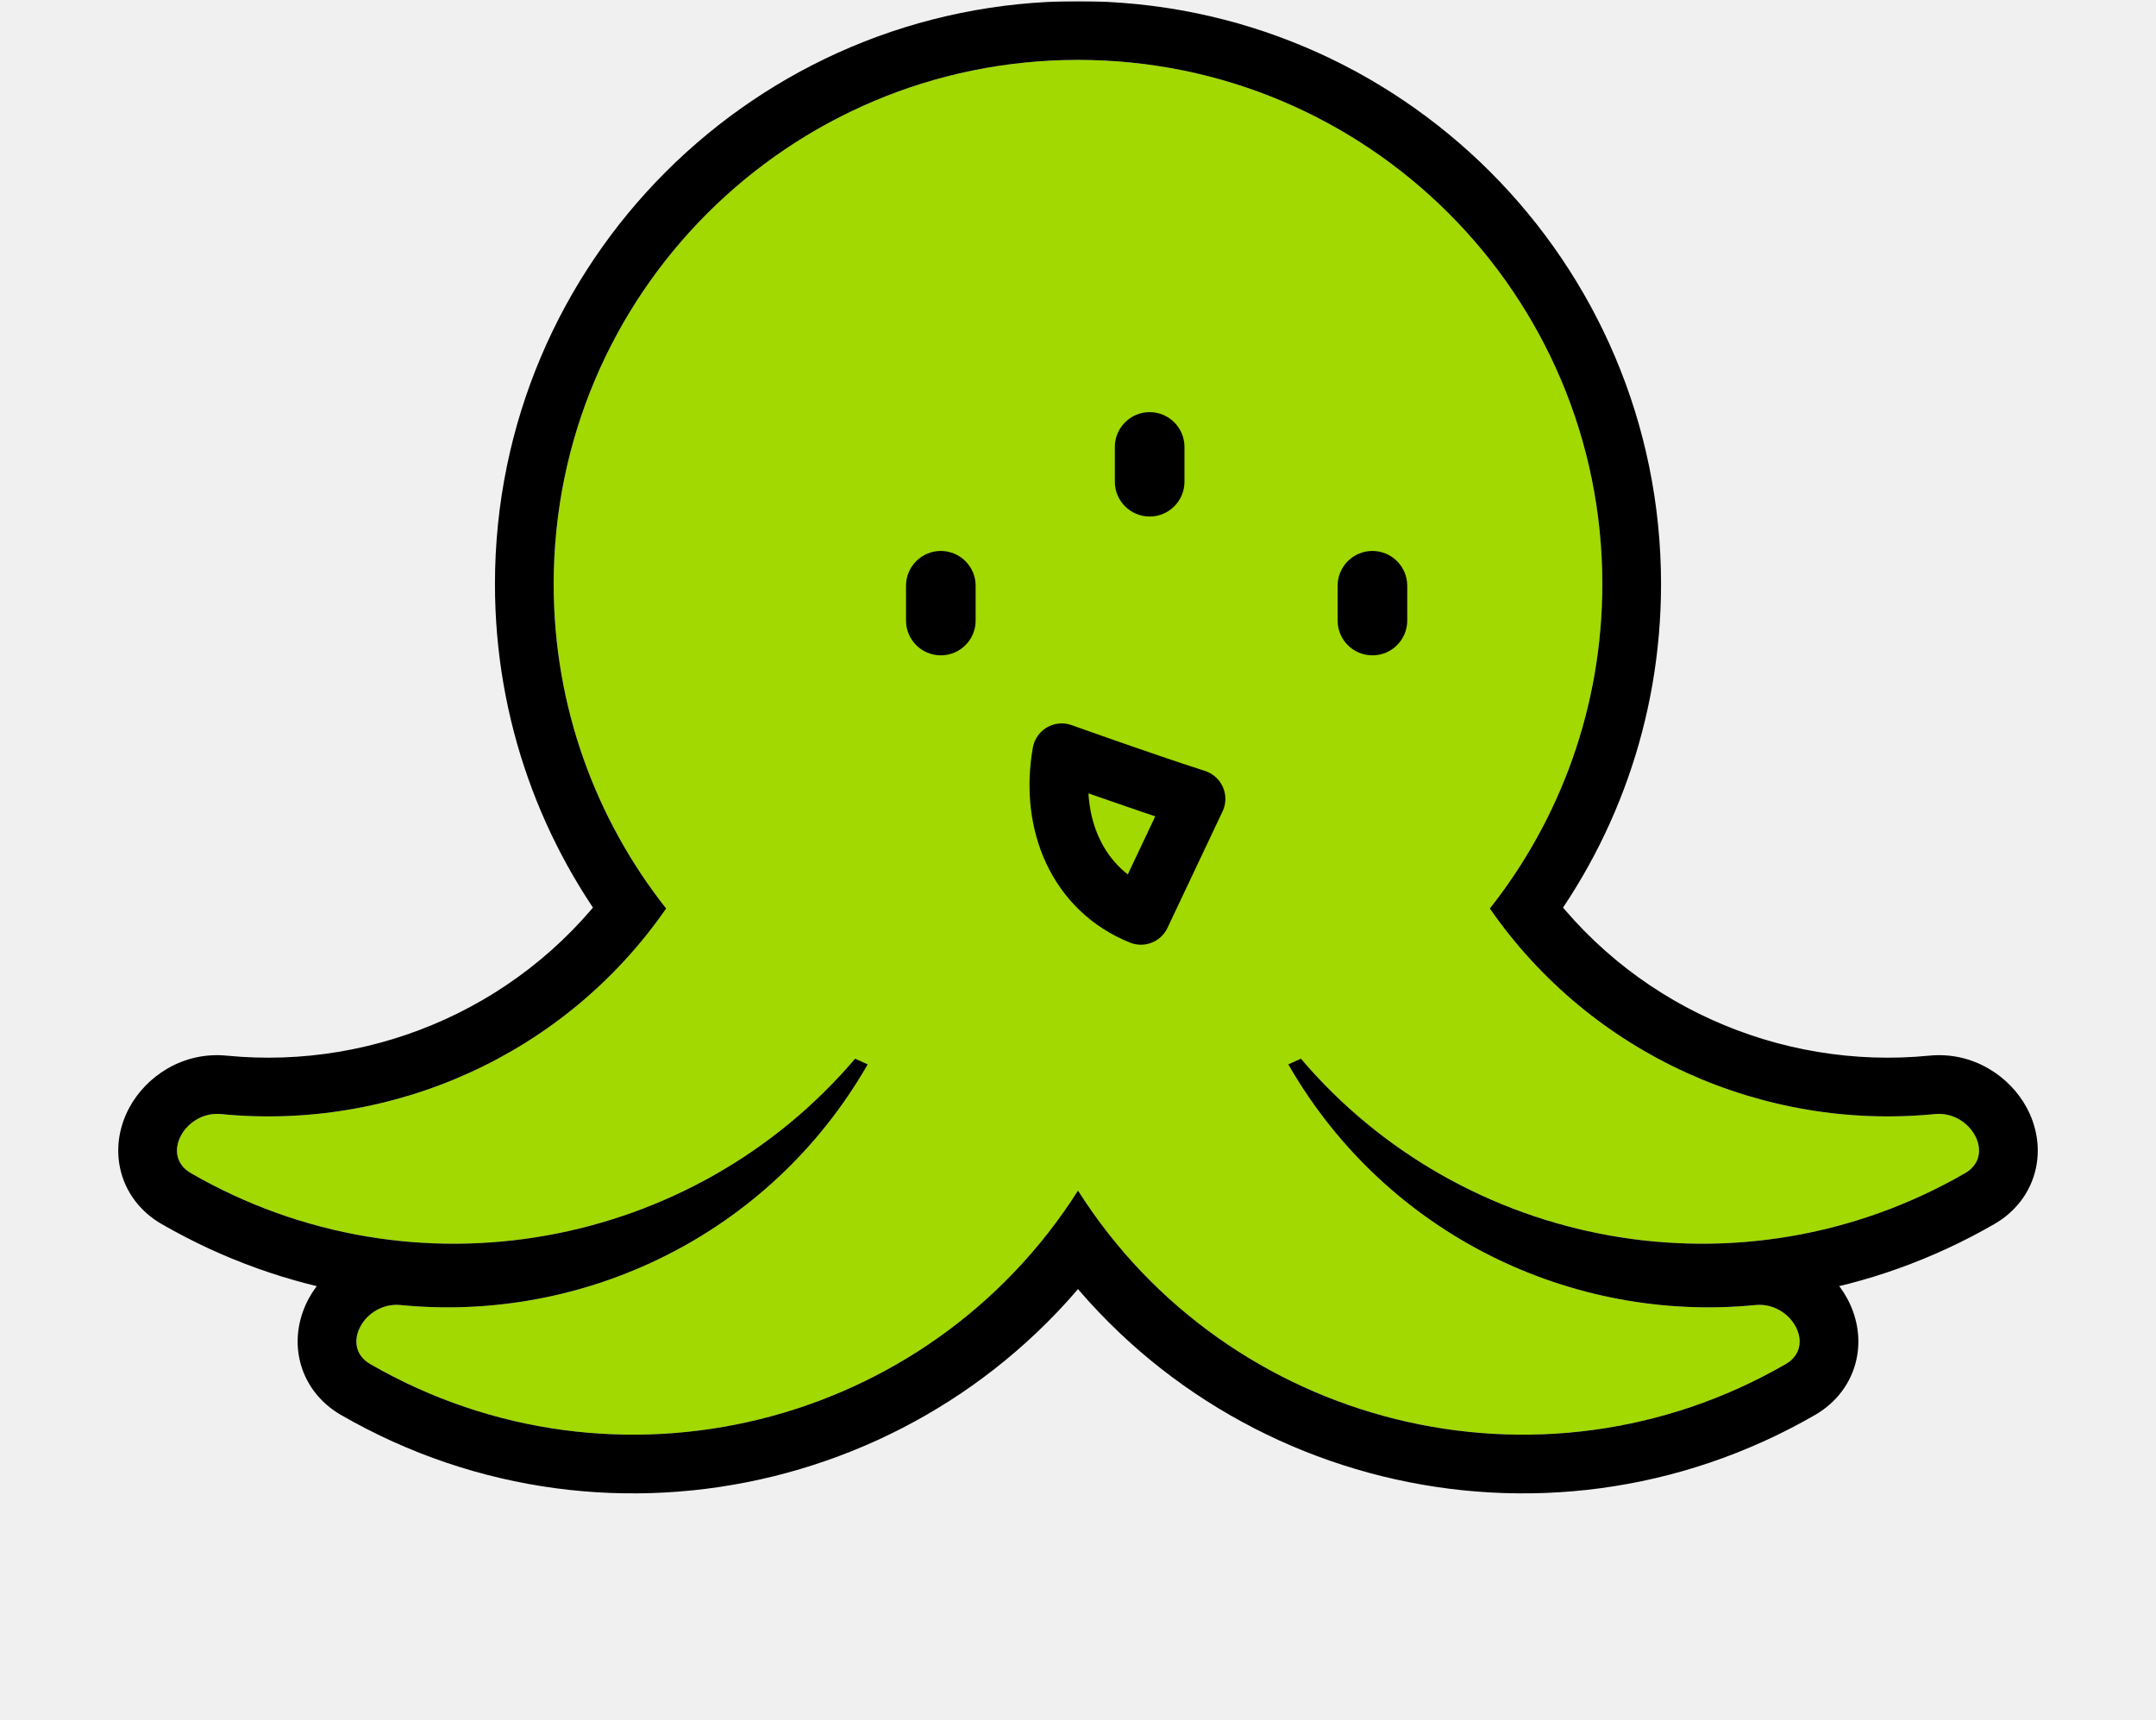
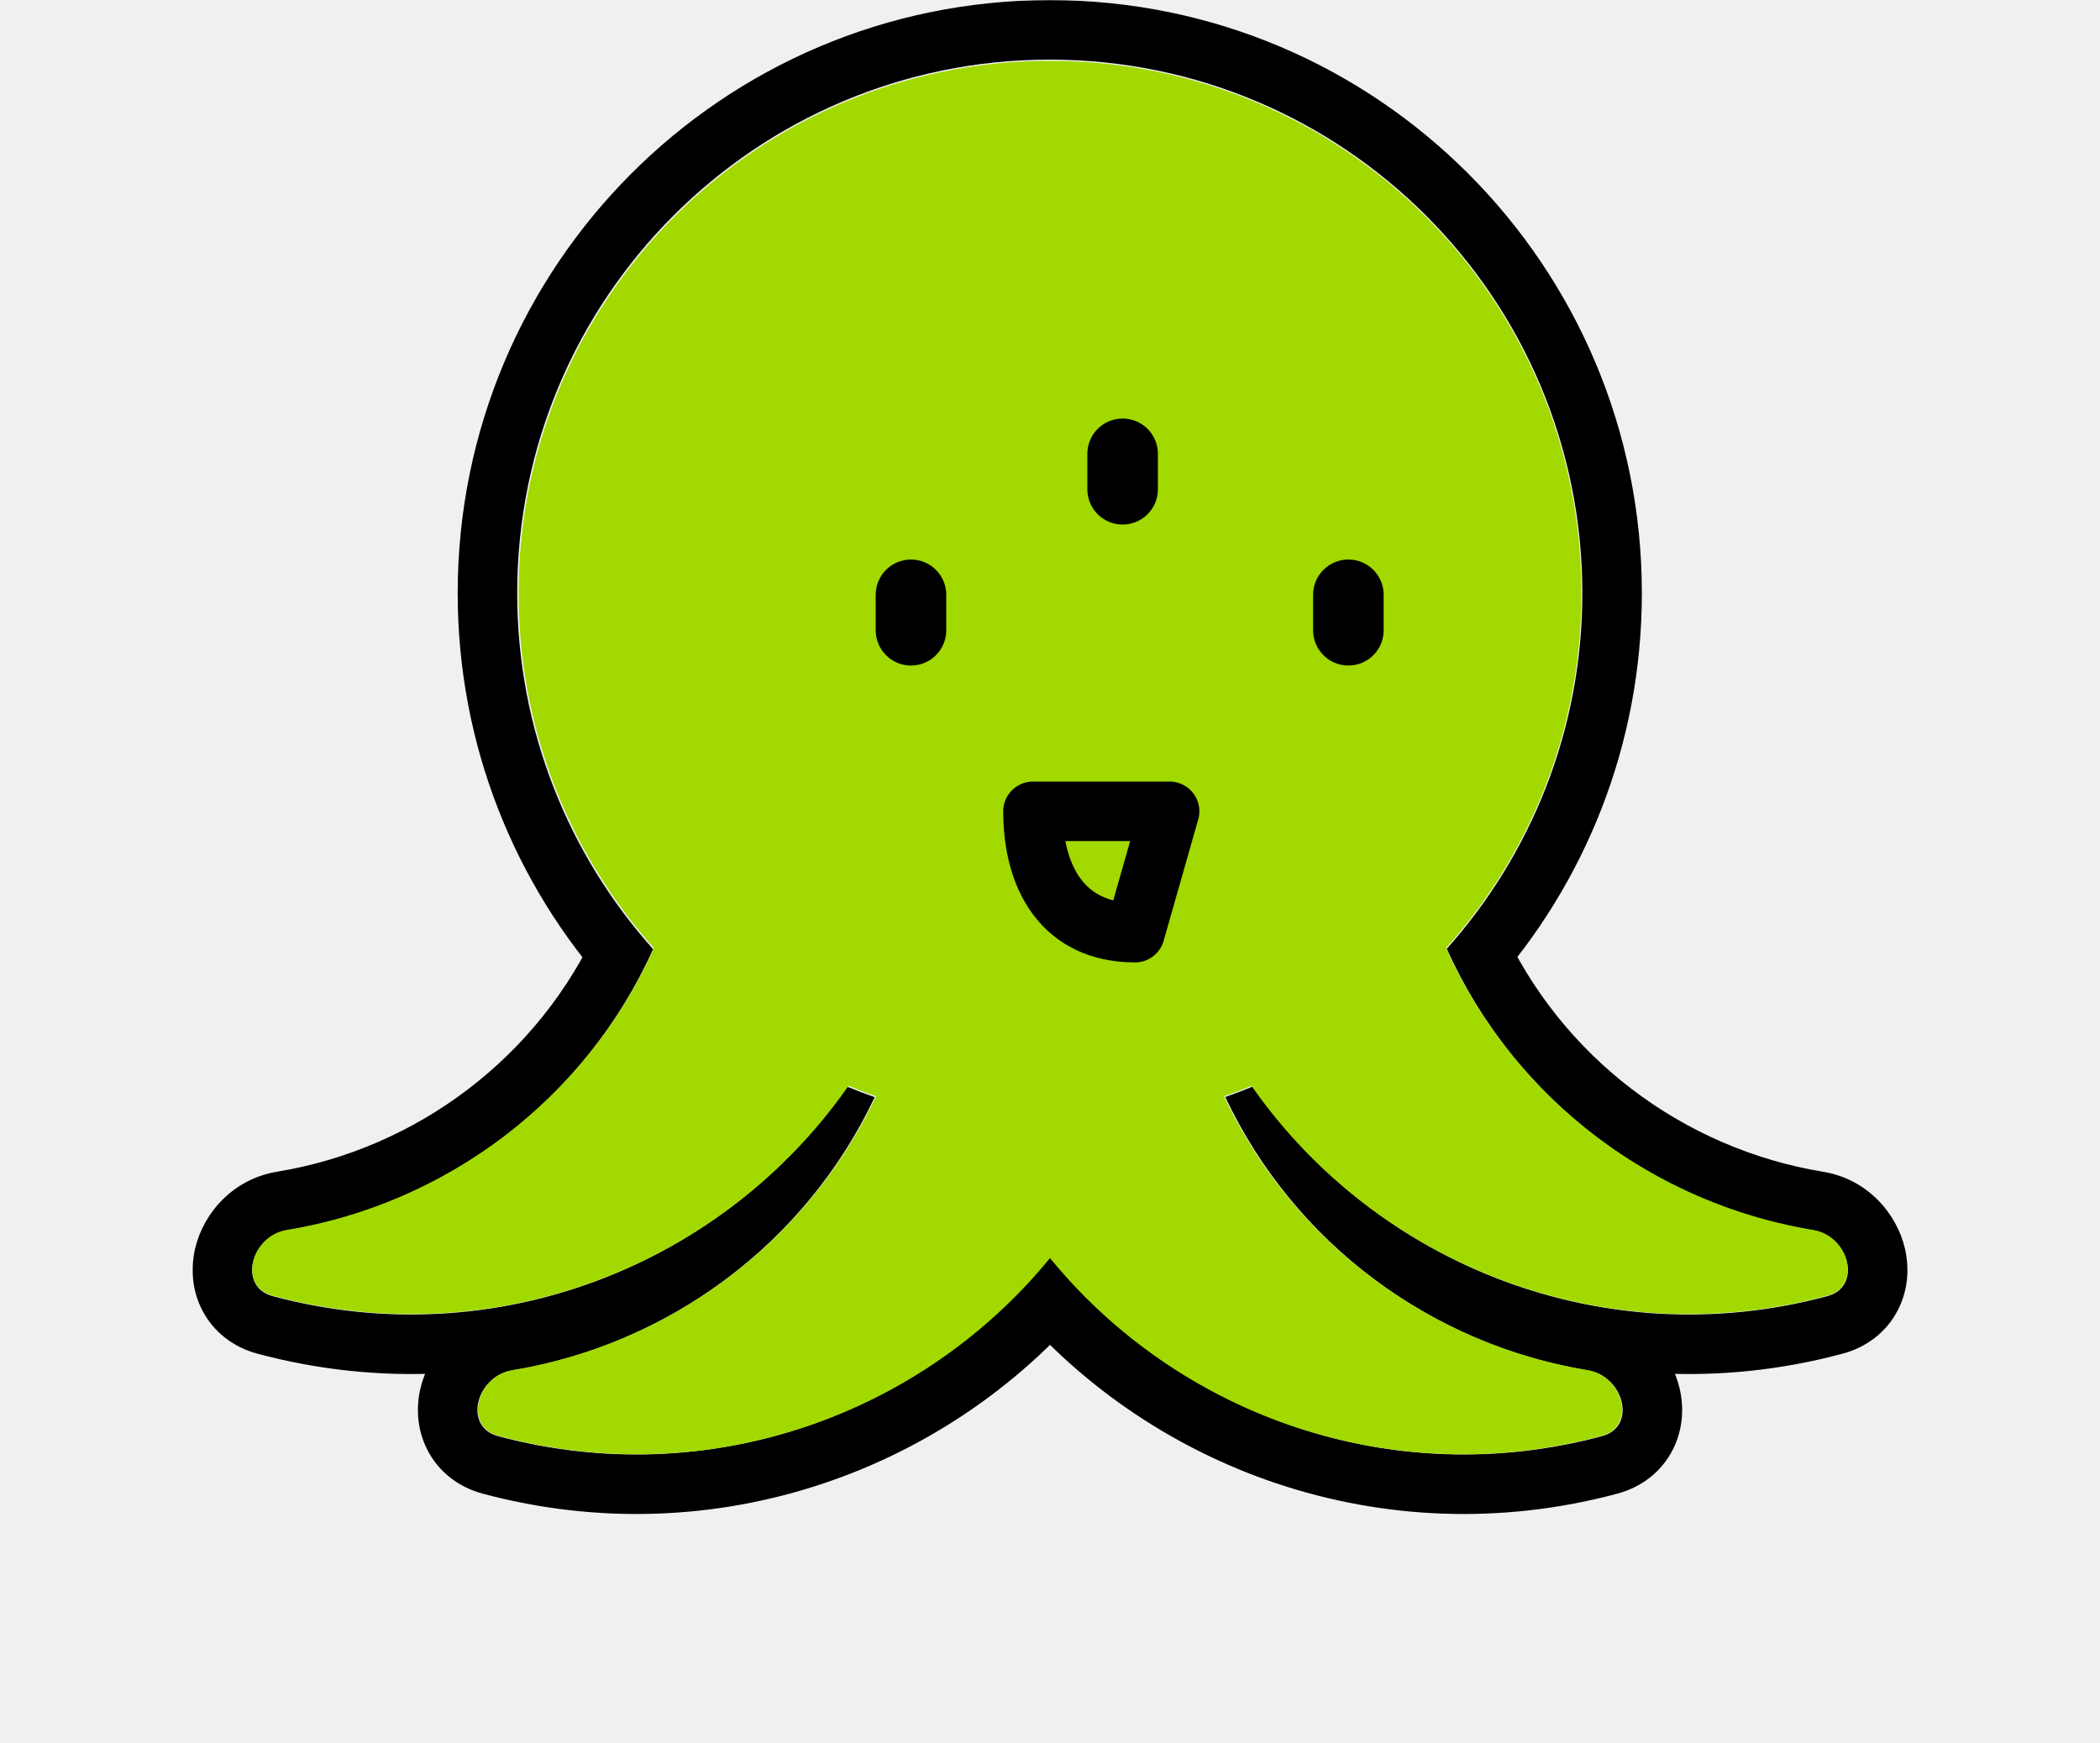
- <svg xmlns="http://www.w3.org/2000/svg" width="257" height="205" viewBox="0 0 257 205" fill="none">
-   <circle cx="128.5" cy="69.642" r="62.5" fill="#A1D900" />
-   <path fill-rule="evenodd" clip-rule="evenodd" d="M112.632 108.318C113.488 106.129 112.526 103.688 110.491 102.514L93.702 92.826C90.827 91.167 87.161 92.725 85.985 95.828C84.893 98.707 83.556 101.536 81.966 104.288C70.282 124.514 48.187 134.985 26.358 132.839C22.098 132.421 19.054 137.745 22.761 139.884V139.884C52.776 157.204 91.16 146.92 108.494 116.913C110.112 114.113 111.489 111.24 112.632 108.318Z" fill="#A1D900" />
-   <path fill-rule="evenodd" clip-rule="evenodd" d="M134.017 131.086C134.873 128.898 133.911 126.457 131.875 125.282L115.087 115.595C112.212 113.936 108.546 115.494 107.369 118.597C106.278 121.476 104.941 124.305 103.351 127.057C91.667 147.282 69.572 157.753 47.742 155.608C43.483 155.189 40.439 160.514 44.145 162.653V162.653C74.161 179.973 112.545 169.688 129.879 139.682C131.497 136.882 132.874 134.008 134.017 131.086Z" fill="#A1D900" />
-   <path fill-rule="evenodd" clip-rule="evenodd" d="M144.368 108.318C143.512 106.129 144.474 103.688 146.509 102.514L163.298 92.826C166.173 91.167 169.839 92.725 171.015 95.828C172.107 98.707 173.444 101.536 175.034 104.288C186.717 124.514 208.813 134.985 230.642 132.839C234.902 132.421 237.946 137.745 234.239 139.884V139.884C204.224 157.204 165.84 146.92 148.506 116.913C146.888 114.113 145.511 111.24 144.368 108.318Z" fill="#A1D900" />
-   <path fill-rule="evenodd" clip-rule="evenodd" d="M122.983 131.086C122.127 128.898 123.089 126.457 125.125 125.282L141.913 115.595C144.788 113.936 148.454 115.494 149.631 118.597C150.722 121.476 152.059 124.305 153.649 127.057C165.333 147.282 187.428 157.753 209.258 155.608C213.517 155.189 216.561 160.514 212.854 162.653V162.653C182.839 179.973 144.455 169.688 127.121 139.682C125.503 136.882 124.126 134.008 122.983 131.086Z" fill="#A1D900" />
-   <rect width="8.298" height="12.447" rx="4.149" transform="matrix(-1 0 0 1 116.298 65.6943)" fill="black" />
-   <rect width="8.298" height="12.447" rx="4.149" transform="matrix(-1 0 0 1 167.745 65.6943)" fill="black" />
-   <rect width="8.298" height="12.447" rx="4.149" transform="matrix(-1 0 0 1 141.191 49.1416)" fill="black" />
-   <path d="M126.565 89.757C125.065 98.257 128.5 106.142 136 109.142L142.565 95.257C136 93.142 126.565 89.757 126.565 89.757Z" stroke="black" stroke-width="7" stroke-linecap="round" stroke-linejoin="round" />
-   <mask id="path-10-outside-1" maskUnits="userSpaceOnUse" x="13.095" y="0.142" width="230" height="178" fill="black">
-     <rect fill="white" x="13.095" y="0.142" width="230" height="178" />
-     <path fill-rule="evenodd" clip-rule="evenodd" d="M153.566 126.912C154.071 126.691 154.572 126.463 155.07 126.229C174.32 148.875 207.581 155.267 234.24 139.884C237.946 137.745 234.902 132.42 230.643 132.839C210.317 134.837 189.76 125.896 177.592 108.327C185.989 97.686 191 84.249 191 69.642C191 35.124 163.018 7.142 128.5 7.142C93.983 7.142 66 35.124 66 69.642C66 84.249 71.011 97.686 79.408 108.327C67.241 125.896 46.684 134.837 26.358 132.839C22.098 132.42 19.054 137.745 22.761 139.884C49.42 155.267 82.68 148.875 101.93 126.229C102.428 126.463 102.93 126.691 103.435 126.912L103.352 127.057C91.668 147.282 69.573 157.753 47.743 155.608C43.484 155.189 40.44 160.514 44.146 162.653C73.389 179.527 110.576 170.199 128.5 141.959C146.424 170.199 183.611 179.527 212.854 162.653C216.561 160.514 213.517 155.189 209.257 155.608C187.428 157.753 165.333 147.282 153.649 127.057L153.566 126.912Z" />
+ <svg xmlns="http://www.w3.org/2000/svg" width="247" height="205" viewBox="0 0 247 205" fill="none">
+   <ellipse cx="123.5" cy="69.766" rx="62.5" ry="62.611" fill="#A1D900" />
+   <mask id="path-2-outside-1" maskUnits="userSpaceOnUse" x="22.638" y="0.013" width="202" height="179" fill="black">
+     <rect fill="white" x="22.638" y="0.013" width="202" height="179" />
+     <path fill-rule="evenodd" clip-rule="evenodd" d="M144.116 129.03C145.206 128.649 146.282 128.239 147.343 127.8C162.007 148.83 188.753 159.484 214.932 152.453C219.061 151.344 217.5 145.419 213.283 144.725C194.605 141.653 178.176 129.421 170.168 111.596C180.084 100.494 186.114 85.835 186.114 69.765C186.114 35.108 158.069 7.013 123.474 7.013C88.878 7.013 60.833 35.108 60.833 69.765C60.833 85.856 66.879 100.533 76.819 111.64C68.804 129.441 52.386 141.655 33.724 144.725C29.507 145.419 27.946 151.344 32.075 152.453C58.246 159.482 84.984 148.837 99.65 127.819C100.713 128.258 101.791 128.667 102.882 129.048C94.718 146.337 78.553 158.173 60.222 161.189C56.006 161.882 54.445 167.807 58.573 168.916C83.241 175.542 108.412 166.465 123.503 147.802C138.595 166.465 163.766 175.542 188.434 168.916C192.562 167.807 191.001 161.882 186.784 161.189C168.447 158.172 152.278 146.328 144.116 129.03Z" />
  </mask>
-   <path d="M155.07 126.229L160.404 121.695C158.357 119.288 154.95 118.55 152.091 119.895L155.07 126.229ZM153.566 126.912L150.756 120.501C148.934 121.3 147.537 122.836 146.916 124.726C146.294 126.616 146.507 128.681 147.499 130.405L153.566 126.912ZM234.24 139.884L230.741 133.821L230.741 133.821L234.24 139.884ZM230.643 132.839L229.958 125.873L229.958 125.873L230.643 132.839ZM177.592 108.327L172.097 103.991C170.191 106.406 170.086 109.783 171.838 112.312L177.592 108.327ZM79.408 108.327L85.163 112.312C86.915 109.783 86.809 106.406 84.903 103.991L79.408 108.327ZM26.358 132.839L27.043 125.873L27.043 125.873L26.358 132.839ZM22.761 139.884L26.26 133.821L26.26 133.821L22.761 139.884ZM101.93 126.229L104.91 119.895C102.05 118.55 98.644 119.288 96.597 121.695L101.93 126.229ZM103.435 126.912L109.501 130.405C110.494 128.681 110.706 126.616 110.085 124.726C109.463 122.836 108.067 121.3 106.245 120.501L103.435 126.912ZM103.352 127.057L109.413 130.558L109.418 130.55L103.352 127.057ZM47.743 155.608L48.428 148.641L48.428 148.641L47.743 155.608ZM44.146 162.653L40.648 168.716L40.648 168.716L44.146 162.653ZM128.5 141.959L134.41 138.208C133.126 136.184 130.897 134.959 128.5 134.959C126.104 134.959 123.874 136.184 122.59 138.208L128.5 141.959ZM212.854 162.653L216.353 168.716L216.353 168.716L212.854 162.653ZM209.257 155.608L209.942 162.574L209.942 162.574L209.257 155.608ZM153.649 127.057L147.582 130.55L147.587 130.558L153.649 127.057ZM152.091 119.895C151.649 120.103 151.204 120.305 150.756 120.501L156.376 133.324C156.938 133.077 157.496 132.824 158.05 132.563L152.091 119.895ZM230.741 133.821C207.062 147.485 177.504 141.812 160.404 121.695L149.737 130.763C171.136 155.937 208.1 163.049 237.738 145.947L230.741 133.821ZM231.327 139.806C230.313 139.905 229.603 139.35 229.261 138.714C229.057 138.334 228.751 137.5 228.994 136.361C229.274 135.053 230.1 134.191 230.741 133.821L237.738 145.947C240.232 144.508 242.068 142.178 242.686 139.283C243.268 136.557 242.63 134.017 241.596 132.091C239.594 128.363 235.232 125.354 229.958 125.873L231.327 139.806ZM171.838 112.312C185.494 132.032 208.549 142.044 231.327 139.806L229.958 125.873C212.084 127.629 194.025 119.76 183.347 104.342L171.838 112.312ZM184 69.642C184 82.62 179.554 94.54 172.097 103.991L183.087 112.663C192.424 100.831 198 85.878 198 69.642H184ZM128.5 14.142C159.152 14.142 184 38.99 184 69.642H198C198 31.258 166.884 0.142 128.5 0.142V14.142ZM73 69.642C73 38.99 97.849 14.142 128.5 14.142V0.142C90.117 0.142 59 31.258 59 69.642H73ZM84.903 103.991C77.446 94.54 73 82.62 73 69.642H59C59 85.878 64.576 100.831 73.913 112.663L84.903 103.991ZM25.673 139.806C48.452 142.044 71.507 132.032 85.163 112.312L73.653 104.342C62.976 119.76 44.916 127.629 27.043 125.873L25.673 139.806ZM26.26 133.821C26.9 134.191 27.727 135.053 28.006 136.361C28.249 137.5 27.943 138.334 27.739 138.714C27.398 139.35 26.688 139.905 25.673 139.806L27.043 125.873C21.768 125.354 17.407 128.363 15.405 132.091C14.371 134.017 13.733 136.557 14.314 139.283C14.932 142.178 16.769 144.508 19.262 145.947L26.26 133.821ZM96.597 121.695C79.496 141.812 49.939 147.485 26.26 133.821L19.262 145.947C48.901 163.049 85.864 155.937 107.264 130.763L96.597 121.695ZM106.245 120.501C105.797 120.305 105.352 120.103 104.91 119.895L98.951 132.563C99.505 132.824 100.063 133.077 100.625 133.324L106.245 120.501ZM109.418 130.55L109.501 130.405L97.369 123.419L97.286 123.564L109.418 130.55ZM47.059 162.574C71.52 164.978 96.305 153.249 109.413 130.558L97.29 123.555C87.031 141.315 67.625 150.528 48.428 148.641L47.059 162.574ZM47.645 156.59C48.285 156.959 49.112 157.821 49.391 159.13C49.634 160.268 49.329 161.102 49.125 161.482C48.783 162.118 48.073 162.674 47.059 162.574L48.428 148.641C43.154 148.123 38.792 151.131 36.79 154.86C35.756 156.786 35.118 159.326 35.7 162.051C36.318 164.947 38.154 167.277 40.648 168.716L47.645 156.59ZM122.59 138.208C106.668 163.294 73.625 171.581 47.645 156.59L40.648 168.716C73.154 187.472 114.485 177.104 134.41 145.71L122.59 138.208ZM209.356 156.59C183.375 171.581 150.333 163.294 134.41 138.208L122.59 145.71C142.516 177.104 183.847 187.472 216.353 168.716L209.356 156.59ZM209.942 162.574C208.927 162.674 208.217 162.118 207.876 161.482C207.672 161.103 207.366 160.268 207.609 159.13C207.888 157.821 208.715 156.959 209.356 156.59L216.353 168.716C218.847 167.277 220.683 164.947 221.301 162.051C221.883 159.326 221.245 156.786 220.211 154.86C218.209 151.131 213.847 148.123 208.573 148.641L209.942 162.574ZM147.587 130.558C160.695 153.249 185.48 164.978 209.942 162.574L208.573 148.641C189.376 150.528 169.97 141.315 159.71 123.555L147.587 130.558ZM147.499 130.405L147.582 130.55L159.715 123.564L159.632 123.42L147.499 130.405Z" fill="black" mask="url(#path-10-outside-1)" />
+   <path d="M147.343 127.8L153.085 123.797L149.868 119.183L144.67 121.331L147.343 127.8ZM144.116 129.03L141.807 122.422L134.469 124.987L137.786 132.017L144.116 129.03ZM214.932 152.453L216.748 159.213L216.748 159.213L214.932 152.453ZM213.283 144.725L212.147 151.632L212.147 151.632L213.283 144.725ZM170.168 111.596L164.947 106.932L161.921 110.32L163.783 114.464L170.168 111.596ZM76.819 111.64L83.202 114.514L85.071 110.363L82.035 106.972L76.819 111.64ZM33.724 144.725L34.86 151.632L34.86 151.632L33.724 144.725ZM32.075 152.453L30.259 159.213L30.259 159.213L32.075 152.453ZM99.65 127.819L102.318 121.348L97.124 119.207L93.909 123.814L99.65 127.819ZM102.882 129.048L109.212 132.037L112.535 124.999L105.186 122.438L102.882 129.048ZM60.222 161.189L59.086 154.281L59.086 154.281L60.222 161.189ZM58.573 168.916L56.757 175.676L56.757 175.676L58.573 168.916ZM123.503 147.802L128.946 143.4L123.503 136.669L118.06 143.4L123.503 147.802ZM188.434 168.916L186.618 162.156L186.618 162.156L188.434 168.916ZM186.784 161.189L187.92 154.281L187.92 154.281L186.784 161.189ZM144.67 121.331C143.728 121.72 142.774 122.084 141.807 122.422L146.426 135.638C147.639 135.214 148.836 134.758 150.017 134.27L144.67 121.331ZM213.116 145.692C189.877 151.934 166.117 142.486 153.085 123.797L141.602 131.804C157.897 155.174 187.628 167.035 216.748 159.213L213.116 145.692ZM212.147 151.632C211.133 151.466 210.588 150.74 210.423 150.035C210.324 149.615 210.245 148.731 210.773 147.695C211.38 146.504 212.401 145.884 213.116 145.692L216.748 159.213C219.528 158.466 221.901 156.69 223.245 154.055C224.51 151.574 224.551 148.958 224.051 146.831C223.083 142.713 219.649 138.678 214.419 137.818L212.147 151.632ZM163.783 114.464C172.773 134.477 191.203 148.187 212.147 151.632L214.419 137.818C198.007 135.118 183.579 124.365 176.553 108.727L163.783 114.464ZM179.114 69.765C179.114 84.05 173.761 97.065 164.947 106.932L175.388 116.259C186.408 103.923 193.114 87.619 193.114 69.765H179.114ZM123.474 14.013C154.191 14.013 179.114 38.962 179.114 69.765H193.114C193.114 31.254 161.947 0.013 123.474 0.013V14.013ZM67.833 69.765C67.833 38.962 92.756 14.013 123.474 14.013V0.013C85 0.013 53.833 31.254 53.833 69.765H67.833ZM82.035 106.972C73.2 97.1 67.833 84.07 67.833 69.765H53.833C53.833 87.643 60.557 103.966 71.603 116.308L82.035 106.972ZM34.86 151.632C55.787 148.19 74.203 134.5 83.202 114.514L70.436 108.766C63.404 124.383 48.986 135.121 32.588 137.818L34.86 151.632ZM33.89 145.692C34.606 145.884 35.627 146.504 36.234 147.695C36.762 148.731 36.683 149.615 36.584 150.035C36.418 150.74 35.873 151.466 34.86 151.632L32.588 137.818C27.358 138.678 23.924 142.713 22.956 146.831C22.456 148.958 22.497 151.574 23.762 154.055C25.105 156.69 27.479 158.466 30.259 159.213L33.89 145.692ZM93.909 123.814C80.875 142.492 57.123 151.932 33.89 145.692L30.259 159.213C59.37 167.032 89.092 155.181 105.39 131.825L93.909 123.814ZM105.186 122.438C104.218 122.1 103.261 121.737 102.318 121.348L96.982 134.291C98.165 134.779 99.364 135.235 100.578 135.658L105.186 122.438ZM61.359 168.096C81.914 164.715 100.045 151.447 109.212 132.037L96.552 126.059C89.389 141.226 75.192 151.632 59.086 154.281L61.359 168.096ZM60.389 162.156C61.105 162.348 62.125 162.968 62.732 164.158C63.261 165.194 63.181 166.079 63.083 166.499C62.917 167.203 62.372 167.929 61.359 168.096L59.086 154.281C53.856 155.142 50.422 159.177 49.454 163.294C48.954 165.421 48.995 168.038 50.26 170.518C51.604 173.153 53.977 174.93 56.757 175.676L60.389 162.156ZM118.06 143.4C104.645 159.991 82.286 168.037 60.389 162.156L56.757 175.676C84.196 183.047 112.179 172.939 128.946 152.203L118.06 143.4ZM186.618 162.156C164.721 168.037 142.362 159.991 128.946 143.4L118.06 152.203C134.828 172.939 162.811 183.047 190.25 175.676L186.618 162.156ZM185.648 168.096C184.635 167.929 184.09 167.203 183.924 166.499C183.825 166.079 183.746 165.194 184.275 164.158C184.882 162.968 185.902 162.348 186.618 162.156L190.25 175.676C193.029 174.93 195.403 173.153 196.747 170.518C198.012 168.038 198.053 165.421 197.553 163.294C196.584 159.177 193.151 155.142 187.92 154.281L185.648 168.096ZM137.786 132.017C146.949 151.438 165.086 164.714 185.648 168.096L187.92 154.281C171.809 151.631 157.607 141.219 150.447 126.043L137.786 132.017Z" fill="black" mask="url(#path-2-outside-1)" />
+   <path fill-rule="evenodd" clip-rule="evenodd" d="M110.734 98.546C110.991 96.212 109.43 94.104 107.163 93.495L88.444 88.469C85.235 87.608 82.096 90.065 81.768 93.371C81.462 96.458 80.902 99.56 80.075 102.654C74.034 125.248 55.397 141.095 33.745 144.661C29.52 145.356 27.957 151.291 32.092 152.401V152.401C65.579 161.39 99.993 141.503 108.959 107.985C109.8 104.839 110.388 101.686 110.734 98.546Z" fill="#A1D900" />
+   <path fill-rule="evenodd" clip-rule="evenodd" d="M137.283 115.033C137.541 112.699 135.98 110.592 133.712 109.983L114.994 104.957C111.785 104.095 108.646 106.552 108.318 109.859C108.012 112.945 107.452 116.047 106.625 119.141C100.584 141.736 81.947 157.582 60.294 161.148C56.07 161.843 54.506 167.779 58.642 168.889V168.889C92.128 177.877 126.543 157.991 135.509 124.472C136.35 121.327 136.937 118.173 137.283 115.033Z" fill="#A1D900" />
+   <path fill-rule="evenodd" clip-rule="evenodd" d="M136.266 98.546C136.009 96.212 137.57 94.104 139.837 93.495L158.556 88.469C161.765 87.608 164.904 90.065 165.232 93.371C165.538 96.458 166.098 99.56 166.925 102.654C172.966 125.248 191.603 141.095 213.256 144.661C217.48 145.356 219.043 151.291 214.908 152.401V152.401C181.421 161.39 147.007 141.503 138.041 107.985C137.2 104.839 136.612 101.686 136.266 98.546Z" fill="#A1D900" />
+   <path fill-rule="evenodd" clip-rule="evenodd" d="M109.717 115.033C109.459 112.699 111.02 110.592 113.288 109.983L132.006 104.957C135.215 104.095 138.354 106.552 138.682 109.859C138.988 112.945 139.548 116.047 140.375 119.141C146.416 141.736 165.053 157.582 186.706 161.148C190.93 161.843 192.494 167.779 188.358 168.889V168.889C154.872 177.877 120.457 157.991 111.491 124.472C110.65 121.327 110.063 118.173 109.717 115.033Z" fill="#A1D900" />
+   <rect width="8.298" height="12.469" rx="4.149" transform="matrix(-1 0 0 1 111.298 65.811)" fill="black" />
+   <rect width="8.298" height="12.469" rx="4.149" transform="matrix(-1 0 0 1 162.745 65.811)" fill="black" />
+   <rect width="8.298" height="12.469" rx="4.149" transform="matrix(-1 0 0 1 136.191 49.229)" fill="black" />
+   <path d="M121.5 95.427C121.5 103.184 125 109.696 133.5 109.696L137.565 95.427L121.5 95.427Z" stroke="black" stroke-width="7" stroke-linecap="round" stroke-linejoin="round" />
</svg>
